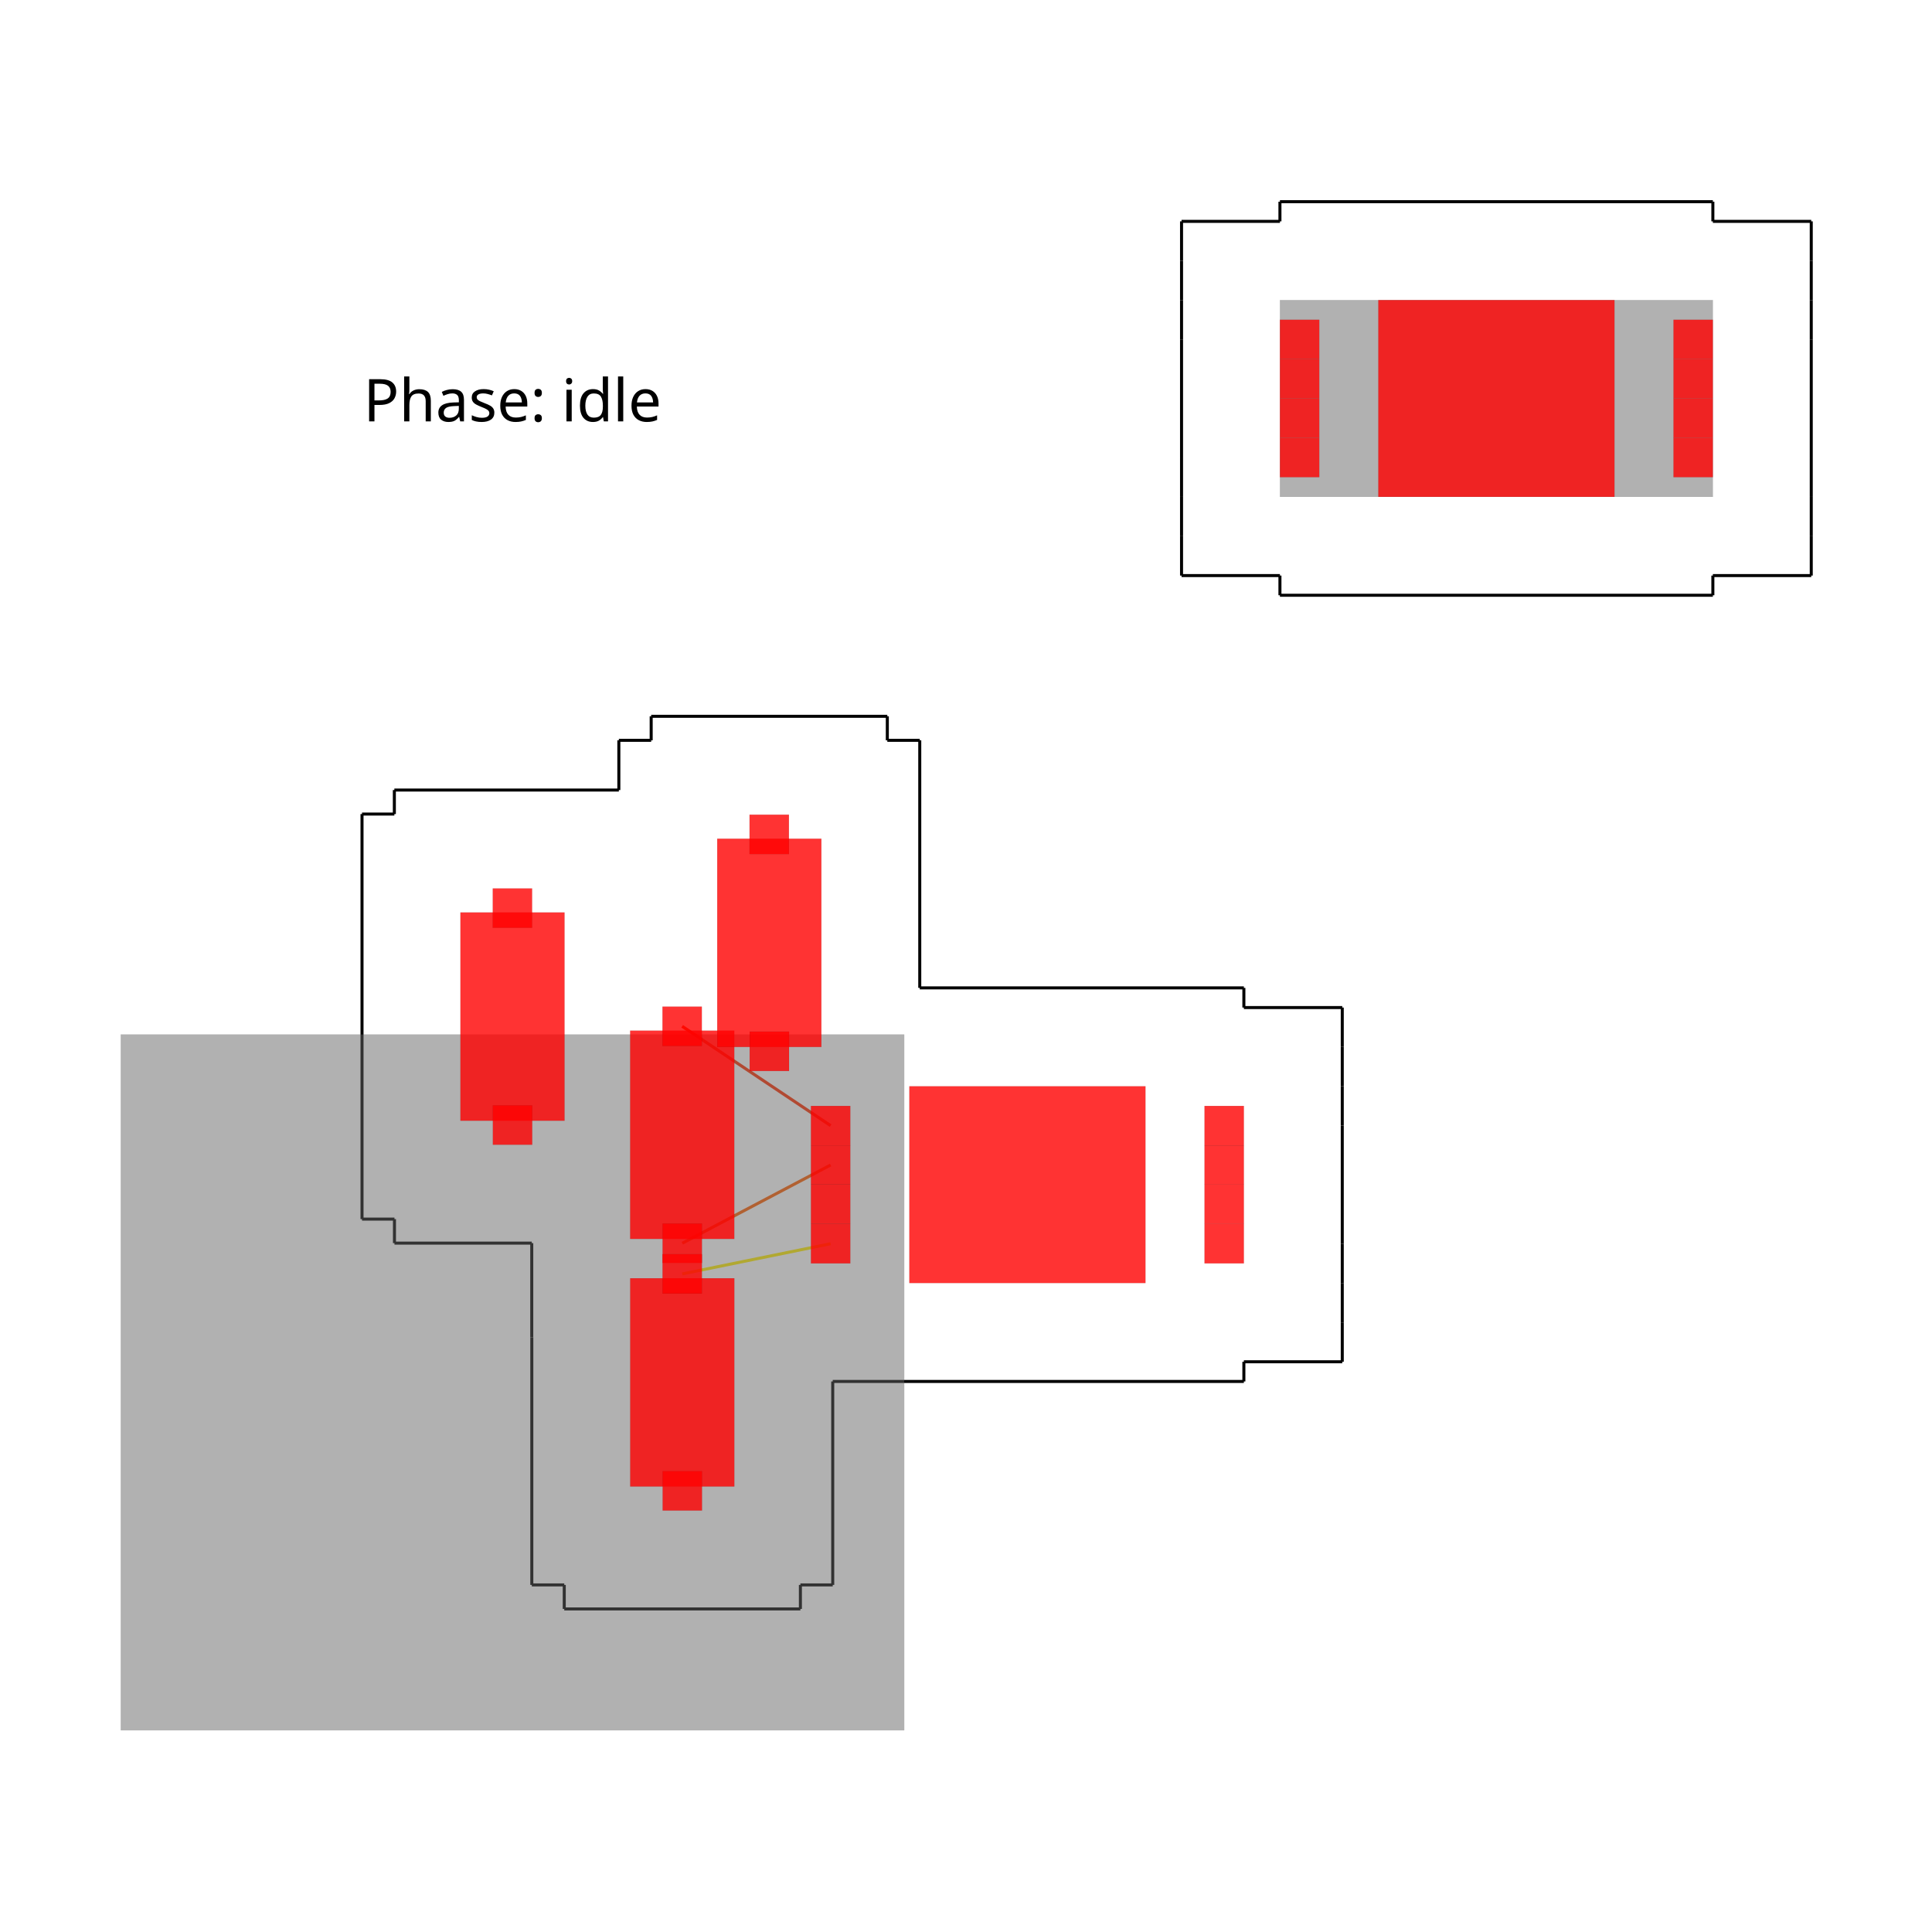
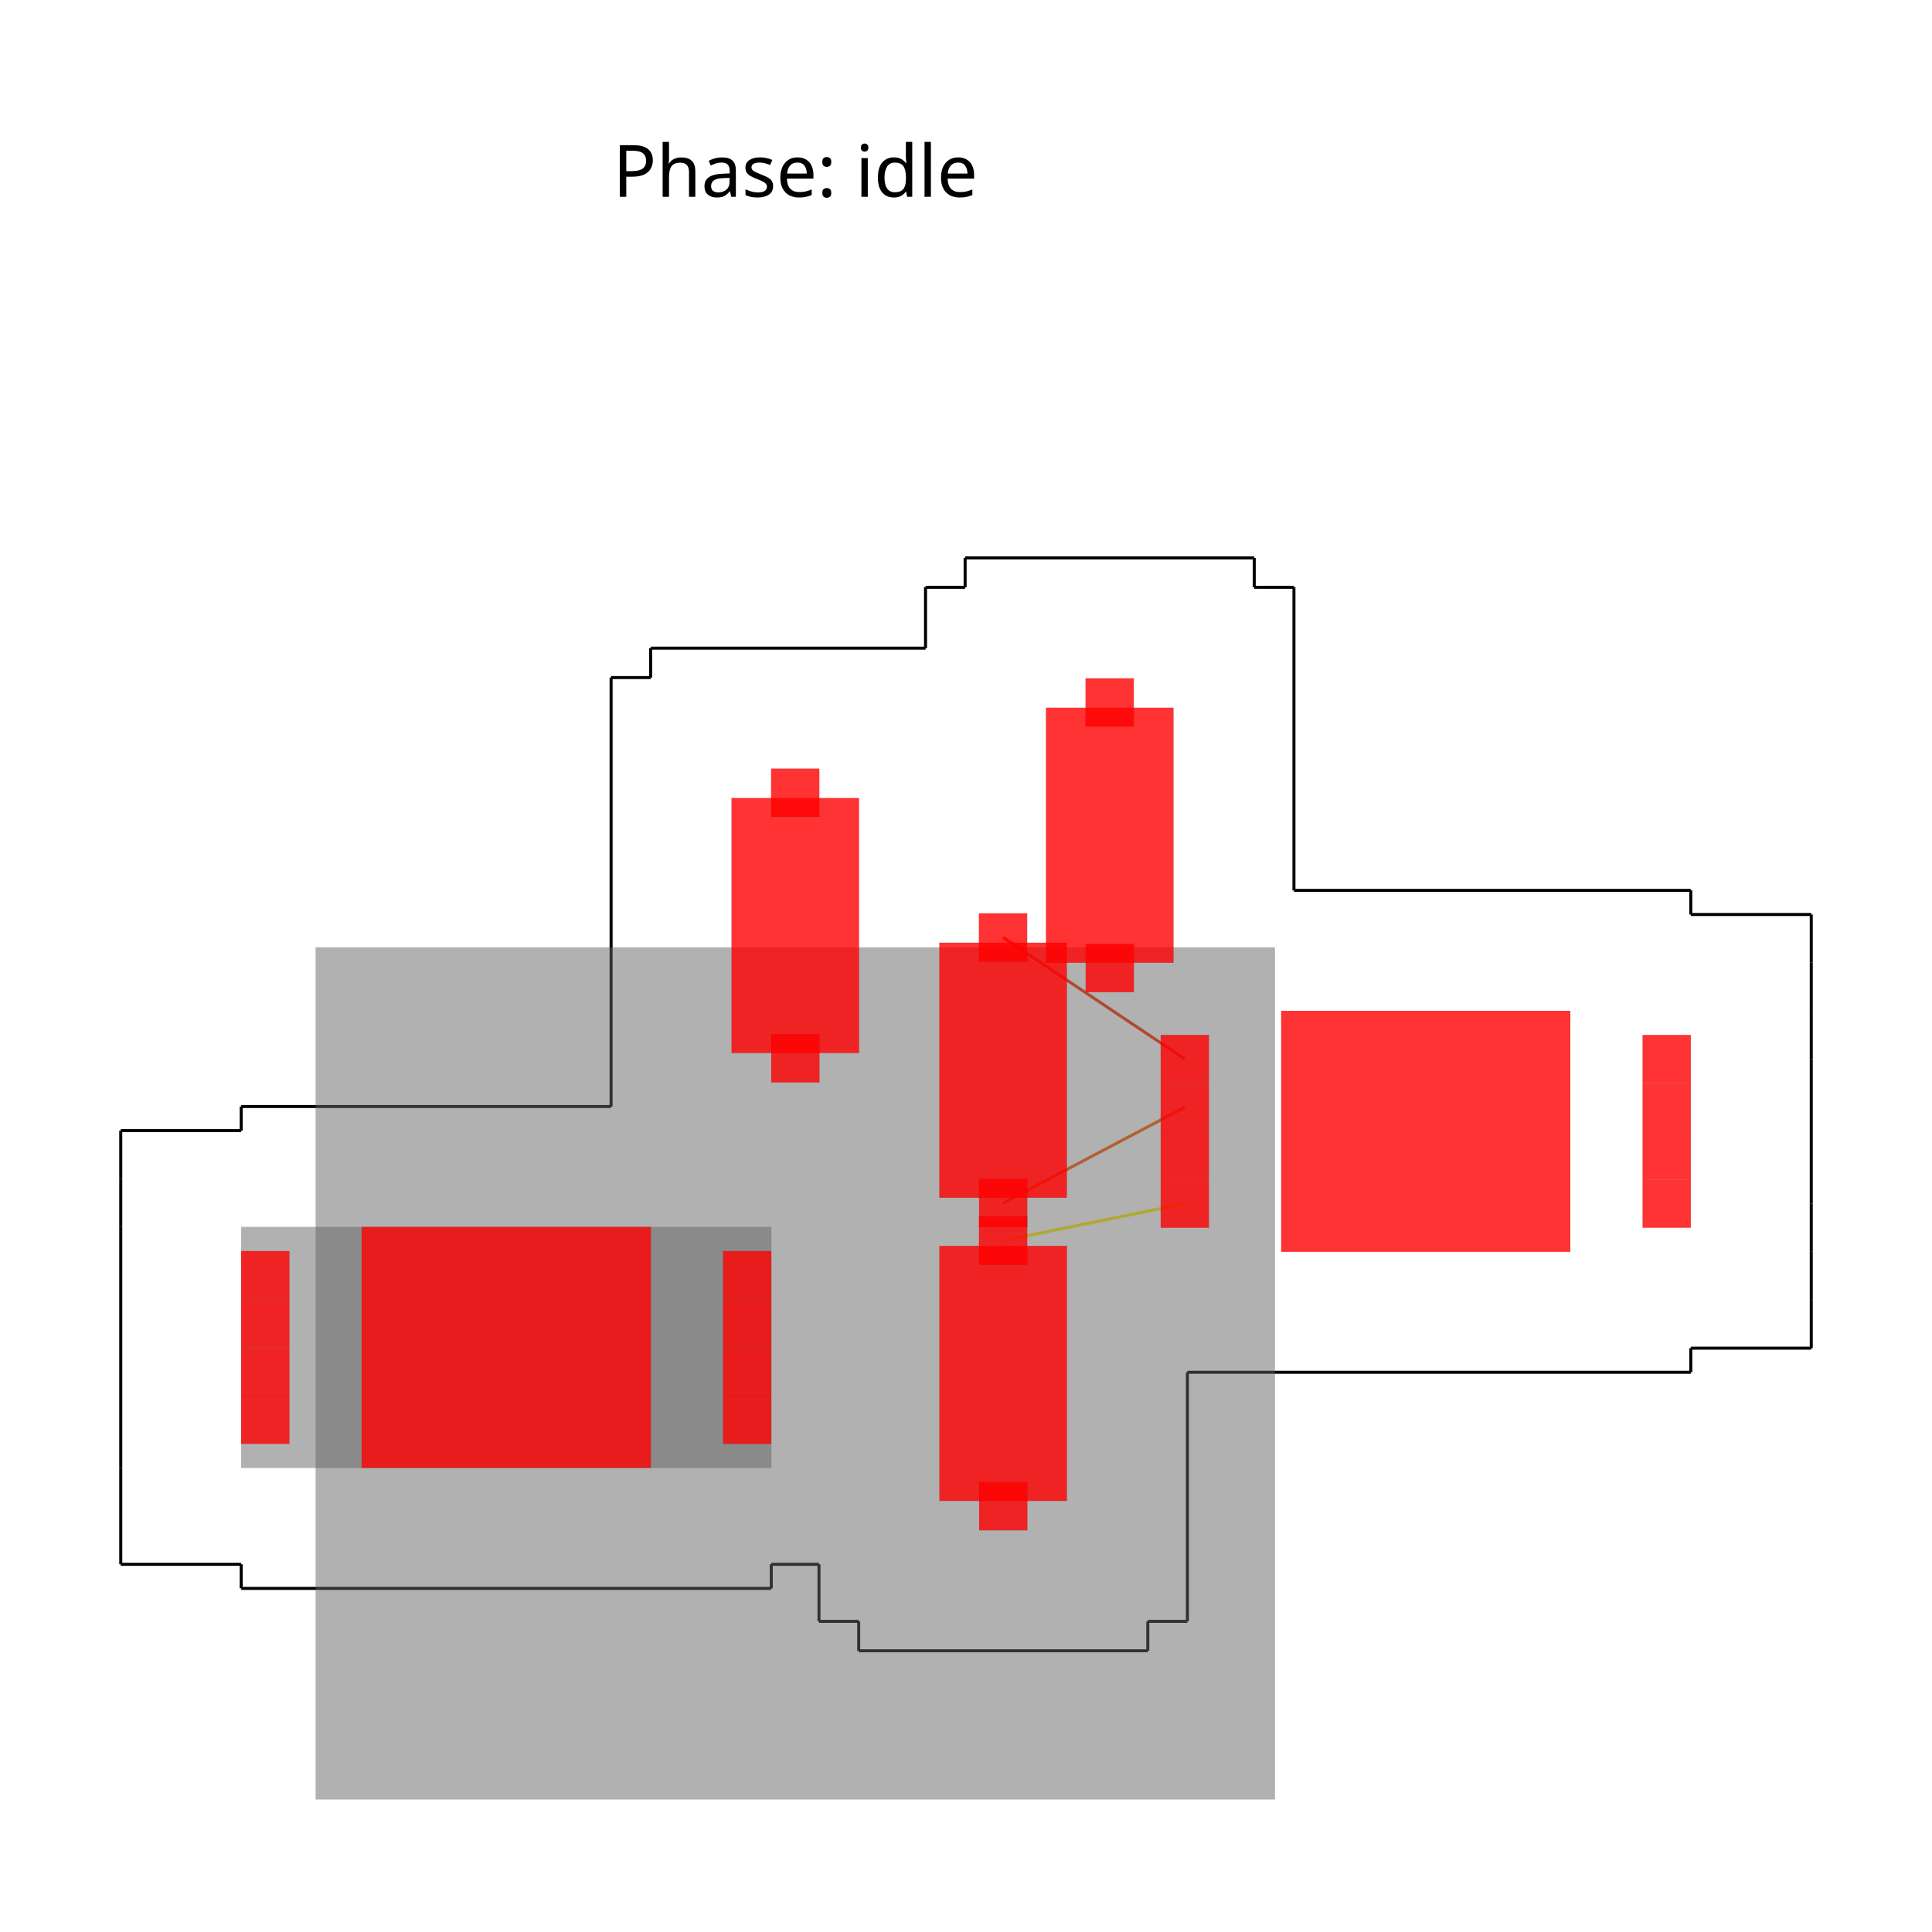
<svg xmlns="http://www.w3.org/2000/svg" width="640" height="640" viewBox="0 0 640 640">
  <rect width="100%" height="100%" fill="white" />
  <g>
-     <polyline data-points="0.8622886449535707,1.8095426000000003 1.6167286449535703,1.304771698352237" data-type="line" data-label="" points="225.975,339.976 275.155,372.88" fill="none" stroke="hsl(11.111, 100%, 50%)" stroke-width="1" />
-   </g>
-   <g>
-     <polyline data-points="0.86283534495357,0.7071239999999999 1.6167286449535703,1.104771698352237" data-type="line" data-label="" points="226.011,411.839 275.155,385.918" fill="none" stroke="hsl(22.222, 100%, 50%)" stroke-width="1" />
-   </g>
-   <g>
-     <polyline data-points="1.6167286449535703,0.704771698352237 0.8625619949535703,0.5512093000000002" data-type="line" data-label="" points="275.155,411.993 225.993,422.003" fill="none" stroke="hsl(55.556, 100%, 50%)" stroke-width="1" />
-   </g>
-   <g>
-     <polyline data-points="0.70482929495357,3.262831708858984 0.5405193449535701,3.262831708858984" data-type="line" data-label="" points="215.711,245.24 205,245.24" fill="none" stroke="black" stroke-width="1" />
-   </g>
-   <g>
-     <polyline data-points="0.5405193449535701,3.262831708858984 0.5405193449535701,3.010147259667456" data-type="line" data-label="" points="205,245.24 205,261.712" fill="none" stroke="black" stroke-width="1" />
-   </g>
-   <g>
-     <polyline data-points="0.5405193449535701,3.010147259667456 -0.6002733499999996,3.010147259667456" data-type="line" data-label="" points="205,261.712 130.635,261.712" fill="none" stroke="black" stroke-width="1" />
-   </g>
-   <g>
-     <polyline data-points="-0.6002733499999996,3.010147259667456 -0.6002733499999996,2.888104609667456" data-type="line" data-label="" points="130.635,261.712 130.635,269.667" fill="none" stroke="black" stroke-width="1" />
-   </g>
-   <g>
-     <polyline data-points="-0.6002733499999996,2.888104609667456 -0.7645833,2.888104609667456" data-type="line" data-label="" points="130.635,269.667 119.924,269.667" fill="none" stroke="black" stroke-width="1" />
-   </g>
-   <g>
-     <polyline data-points="-0.7645833,2.888104609667456 -0.7645833,0.8297713096674557" data-type="line" data-label="" points="119.924,269.667 119.924,403.844" fill="none" stroke="black" stroke-width="1" />
-   </g>
-   <g>
-     <polyline data-points="-0.7645833,0.8297713096674557 -0.5997266499999999,0.8297713096674557" data-type="line" data-label="" points="119.924,403.844 130.671,403.844" fill="none" stroke="black" stroke-width="1" />
-   </g>
-   <g>
-     <polyline data-points="-0.5997266499999999,0.8297713096674557 -0.5997266499999999,0.7077286596674556" data-type="line" data-label="" points="130.671,403.844 130.671,411.8" fill="none" stroke="black" stroke-width="1" />
-   </g>
-   <g>
-     <polyline data-points="-0.5997266499999999,0.7077286596674556 0.09797869495357037,0.7077286596674556" data-type="line" data-label="" points="130.671,411.8 176.152,411.8" fill="none" stroke="black" stroke-width="1" />
-   </g>
-   <g>
-     <polyline data-points="0.09797869495357037,0.7077286596674556 0.09797869495357037,0.22916665000000003" data-type="line" data-label="" points="176.152,411.8 176.152,442.996" fill="none" stroke="black" stroke-width="1" />
-   </g>
-   <g>
-     <polyline data-points="0.09797869495357037,0.22916665000000003 0.0982520449535702,0.22916665000000003" data-type="line" data-label="" points="176.152,442.996 176.17,442.996" fill="none" stroke="black" stroke-width="1" />
-   </g>
-   <g>
-     <polyline data-points="0.0982520449535702,0.22916665000000003 0.0982520449535702,-1.02916665" data-type="line" data-label="" points="176.17,442.996 176.17,525.023" fill="none" stroke="black" stroke-width="1" />
-   </g>
-   <g>
-     <polyline data-points="0.0982520449535702,-1.02916665 0.2631086949535698,-1.02916665" data-type="line" data-label="" points="176.17,525.023 186.916,525.023" fill="none" stroke="black" stroke-width="1" />
-   </g>
-   <g>
-     <polyline data-points="0.2631086949535698,-1.02916665 0.2631086949535698,-1.1512093" data-type="line" data-label="" points="186.916,525.023 186.916,532.979" fill="none" stroke="black" stroke-width="1" />
-   </g>
-   <g>
-     <polyline data-points="0.2631086949535698,-1.1512093 1.4631086949535699,-1.1512093" data-type="line" data-label="" points="186.916,532.979 265.141,532.979" fill="none" stroke="black" stroke-width="1" />
-   </g>
-   <g>
-     <polyline data-points="1.4631086949535699,-1.1512093 1.4631086949535699,-1.02916665" data-type="line" data-label="" points="265.141,532.979 265.141,525.023" fill="none" stroke="black" stroke-width="1" />
-   </g>
-   <g>
-     <polyline data-points="1.4631086949535699,-1.02916665 1.6274186449535701,-1.02916665" data-type="line" data-label="" points="265.141,525.023 275.852,525.023" fill="none" stroke="black" stroke-width="1" />
-   </g>
-   <g>
-     <polyline data-points="1.6274186449535701,-1.02916665 1.6274186449535701,0.004771698352237008" data-type="line" data-label="" points="275.852,525.023 275.852,457.623" fill="none" stroke="black" stroke-width="1" />
-   </g>
-   <g>
-     <polyline data-points="1.6274186449535701,0.004771698352237008 3.7167286449535704,0.004771698352237008" data-type="line" data-label="" points="275.852,457.623 412.048,457.623" fill="none" stroke="black" stroke-width="1" />
-   </g>
-   <g>
-     <polyline data-points="3.7167286449535704,0.004771698352237008 3.7167286449535704,0.10477169835223699" data-type="line" data-label="" points="412.048,457.623 412.048,451.105" fill="none" stroke="black" stroke-width="1" />
-   </g>
-   <g>
-     <polyline data-points="3.7167286449535704,0.10477169835223699 4.21672864495357,0.10477169835223699" data-type="line" data-label="" points="412.048,451.105 444.641,451.105" fill="none" stroke="black" stroke-width="1" />
-   </g>
-   <g>
-     <polyline data-points="4.21672864495357,0.10477169835223699 4.21672864495357,0.30477169835223694" data-type="line" data-label="" points="444.641,451.105 444.641,438.067" fill="none" stroke="black" stroke-width="1" />
-   </g>
-   <g>
-     <polyline data-points="4.21672864495357,0.30477169835223694 4.21672864495357,0.5047716983522369" data-type="line" data-label="" points="444.641,438.067 444.641,425.03" fill="none" stroke="black" stroke-width="1" />
-   </g>
-   <g>
-     <polyline data-points="4.21672864495357,0.5047716983522369 4.21672864495357,0.7047716983522371" data-type="line" data-label="" points="444.641,425.03 444.641,411.993" fill="none" stroke="black" stroke-width="1" />
-   </g>
-   <g>
-     <polyline data-points="4.21672864495357,0.7047716983522371 4.21672864495357,1.304771698352237" data-type="line" data-label="" points="444.641,411.993 444.641,372.88" fill="none" stroke="black" stroke-width="1" />
-   </g>
-   <g>
-     <polyline data-points="4.21672864495357,1.304771698352237 4.21672864495357,1.5047716983522368" data-type="line" data-label="" points="444.641,372.88 444.641,359.843" fill="none" stroke="black" stroke-width="1" />
-   </g>
-   <g>
-     <polyline data-points="4.21672864495357,1.5047716983522368 4.21672864495357,1.704771698352237" data-type="line" data-label="" points="444.641,359.843 444.641,346.805" fill="none" stroke="black" stroke-width="1" />
-   </g>
-   <g>
-     <polyline data-points="4.21672864495357,1.704771698352237 4.21672864495357,1.9047716983522371" data-type="line" data-label="" points="444.641,346.805 444.641,333.768" fill="none" stroke="black" stroke-width="1" />
-   </g>
-   <g>
-     <polyline data-points="4.21672864495357,1.9047716983522371 3.7167286449535704,1.9047716983522371" data-type="line" data-label="" points="444.641,333.768 412.048,333.768" fill="none" stroke="black" stroke-width="1" />
-   </g>
-   <g>
-     <polyline data-points="3.7167286449535704,1.9047716983522371 3.7167286449535704,2.0047716983522372" data-type="line" data-label="" points="412.048,333.768 412.048,327.249" fill="none" stroke="black" stroke-width="1" />
-   </g>
-   <g>
-     <polyline data-points="3.7167286449535704,2.0047716983522372 2.0696859449535703,2.0047716983522372" data-type="line" data-label="" points="412.048,327.249 304.682,327.249" fill="none" stroke="black" stroke-width="1" />
-   </g>
-   <g>
-     <polyline data-points="2.0696859449535703,2.0047716983522372 2.0696859449535703,3.262831708858984" data-type="line" data-label="" points="304.682,327.249 304.682,245.24" fill="none" stroke="black" stroke-width="1" />
-   </g>
-   <g>
-     <polyline data-points="2.0696859449535703,3.262831708858984 1.90482929495357,3.262831708858984" data-type="line" data-label="" points="304.682,245.24 293.935,245.24" fill="none" stroke="black" stroke-width="1" />
-   </g>
-   <g>
-     <polyline data-points="1.90482929495357,3.262831708858984 1.90482929495357,3.3848743588589847" data-type="line" data-label="" points="293.935,245.24 293.935,237.284" fill="none" stroke="black" stroke-width="1" />
-   </g>
-   <g>
-     <polyline data-points="1.90482929495357,3.3848743588589847 0.70482929495357,3.3848743588589847" data-type="line" data-label="" points="293.935,237.284 215.711,237.284" fill="none" stroke="black" stroke-width="1" />
-   </g>
-   <g>
-     <polyline data-points="0.70482929495357,3.3848743588589847 0.70482929495357,3.262831708858984" data-type="line" data-label="" points="215.711,237.284 215.711,245.24" fill="none" stroke="black" stroke-width="1" />
-   </g>
-   <g>
-     <polyline data-points="6.6,4.7 6.6,5.3" data-type="line" data-label="" points="600,151.555 600,112.443" fill="none" stroke="black" stroke-width="1" />
-   </g>
-   <g>
-     <polyline data-points="6.6,5.3 6.6,5.5" data-type="line" data-label="" points="600,112.443 600,99.405" fill="none" stroke="black" stroke-width="1" />
-   </g>
-   <g>
-     <polyline data-points="6.6,5.5 6.6,5.7" data-type="line" data-label="" points="600,99.405 600,86.368" fill="none" stroke="black" stroke-width="1" />
-   </g>
-   <g>
-     <polyline data-points="6.6,5.7 6.6,5.9" data-type="line" data-label="" points="600,86.368 600,73.331" fill="none" stroke="black" stroke-width="1" />
-   </g>
-   <g>
-     <polyline data-points="6.6,5.9 6.1,5.9" data-type="line" data-label="" points="600,73.331 567.406,73.331" fill="none" stroke="black" stroke-width="1" />
-   </g>
-   <g>
-     <polyline data-points="6.1,5.9 6.1,6" data-type="line" data-label="" points="567.406,73.331 567.406,66.812" fill="none" stroke="black" stroke-width="1" />
-   </g>
-   <g>
-     <polyline data-points="6.1,6 3.9,6" data-type="line" data-label="" points="567.406,66.812 423.995,66.812" fill="none" stroke="black" stroke-width="1" />
-   </g>
-   <g>
-     <polyline data-points="3.9,6 3.9,5.9" data-type="line" data-label="" points="423.995,66.812 423.995,73.331" fill="none" stroke="black" stroke-width="1" />
-   </g>
-   <g>
-     <polyline data-points="3.9,5.9 3.4,5.9" data-type="line" data-label="" points="423.995,73.331 391.401,73.331" fill="none" stroke="black" stroke-width="1" />
-   </g>
-   <g>
-     <polyline data-points="3.4,5.9 3.4,5.7" data-type="line" data-label="" points="391.401,73.331 391.401,86.368" fill="none" stroke="black" stroke-width="1" />
-   </g>
-   <g>
-     <polyline data-points="3.4,5.7 3.4,5.5" data-type="line" data-label="" points="391.401,86.368 391.401,99.405" fill="none" stroke="black" stroke-width="1" />
-   </g>
-   <g>
-     <polyline data-points="3.4,5.5 3.4,5.3" data-type="line" data-label="" points="391.401,99.405 391.401,112.443" fill="none" stroke="black" stroke-width="1" />
-   </g>
-   <g>
-     <polyline data-points="3.4,5.3 3.4,4.7" data-type="line" data-label="" points="391.401,112.443 391.401,151.555" fill="none" stroke="black" stroke-width="1" />
-   </g>
-   <g>
-     <polyline data-points="3.4,4.7 3.4,4.5" data-type="line" data-label="" points="391.401,151.555 391.401,164.593" fill="none" stroke="black" stroke-width="1" />
-   </g>
-   <g>
-     <polyline data-points="3.4,4.5 3.4,4.3" data-type="line" data-label="" points="391.401,164.593 391.401,177.63" fill="none" stroke="black" stroke-width="1" />
-   </g>
-   <g>
-     <polyline data-points="3.4,4.3 3.4,4.1" data-type="line" data-label="" points="391.401,177.63 391.401,190.667" fill="none" stroke="black" stroke-width="1" />
-   </g>
-   <g>
-     <polyline data-points="3.4,4.1 3.9,4.1" data-type="line" data-label="" points="391.401,190.667 423.995,190.667" fill="none" stroke="black" stroke-width="1" />
-   </g>
-   <g>
-     <polyline data-points="3.9,4.1 3.9,4" data-type="line" data-label="" points="423.995,190.667 423.995,197.186" fill="none" stroke="black" stroke-width="1" />
-   </g>
-   <g>
-     <polyline data-points="3.9,4 6.1,4" data-type="line" data-label="" points="423.995,197.186 567.406,197.186" fill="none" stroke="black" stroke-width="1" />
-   </g>
-   <g>
-     <polyline data-points="6.1,4 6.1,4.1" data-type="line" data-label="" points="567.406,197.186 567.406,190.667" fill="none" stroke="black" stroke-width="1" />
-   </g>
-   <g>
-     <polyline data-points="6.1,4.1 6.6,4.1" data-type="line" data-label="" points="567.406,190.667 600,190.667" fill="none" stroke="black" stroke-width="1" />
-   </g>
-   <g>
-     <polyline data-points="6.6,4.1 6.6,4.3" data-type="line" data-label="" points="600,190.667 600,177.63" fill="none" stroke="black" stroke-width="1" />
-   </g>
-   <g>
-     <polyline data-points="6.6,4.3 6.6,4.5" data-type="line" data-label="" points="600,177.63 600,164.593" fill="none" stroke="black" stroke-width="1" />
-   </g>
-   <g>
-     <polyline data-points="6.6,4.5 6.6,4.7" data-type="line" data-label="" points="600,164.593 600,151.555" fill="none" stroke="black" stroke-width="1" />
-   </g>
-   <g>
-     <rect data-type="rect" data-label="partition_0 ccwRotationOffset: 0.0°" data-x="0" data-y="0" x="40" y="342.681" width="259.53" height="230.507" fill="rgba(100,100,100,0.5)" stroke="#333333" stroke-width="0.015" />
-   </g>
-   <g>
-     <rect data-type="rect" data-label="C6_body C6_body_disconnected" data-x="0.8625619949535703" data-y="1.2583333" x="208.746" y="341.413" width="34.495" height="68.99" fill="rgba(255,0,0,0.8)" stroke="black" stroke-width="0.015" />
-   </g>
-   <g>
-     <rect data-type="rect" data-label="C6.1 U1.1-C6.1" data-x="0.8622886449535707" data-y="1.8095426000000003" x="219.456" y="333.457" width="13.037" height="13.037" fill="rgba(255,0,0,0.8)" stroke="black" stroke-width="0.015" />
-   </g>
-   <g>
-     <rect data-type="rect" data-label="C6.2 U1.2-C6.2" data-x="0.86283534495357" data-y="0.7071239999999999" x="219.492" y="405.32" width="13.037" height="13.037" fill="rgba(255,0,0,0.8)" stroke="black" stroke-width="0.015" />
-   </g>
-   <g>
-     <rect data-type="rect" data-label="U1_body U1_body_disconnected" data-x="2.6167286449535703" data-y="1.004771698352237" x="301.23" y="359.843" width="78.225" height="65.187" fill="rgba(255,0,0,0.8)" stroke="black" stroke-width="0.015" />
-   </g>
-   <g>
-     <rect data-type="rect" data-label="U1.1 U1.1-C6.1" data-x="1.6167286449535703" data-y="1.304771698352237" x="268.636" y="366.362" width="13.037" height="13.037" fill="rgba(255,0,0,0.8)" stroke="black" stroke-width="0.015" />
-   </g>
-   <g>
-     <rect data-type="rect" data-label="U1.2 U1.2-C6.2" data-x="1.6167286449535703" data-y="1.104771698352237" x="268.636" y="379.399" width="13.037" height="13.037" fill="rgba(255,0,0,0.8)" stroke="black" stroke-width="0.015" />
-   </g>
-   <g>
-     <rect data-type="rect" data-label="U1.3 U1.3-U1.1" data-x="1.6167286449535703" data-y="0.904771698352237" x="268.636" y="392.436" width="13.037" height="13.037" fill="rgba(255,0,0,0.8)" stroke="black" stroke-width="0.015" />
-   </g>
-   <g>
-     <rect data-type="rect" data-label="U1.4 U1.4-C5.1" data-x="1.6167286449535703" data-y="0.704771698352237" x="268.636" y="405.474" width="13.037" height="13.037" fill="rgba(255,0,0,0.8)" stroke="black" stroke-width="0.015" />
-   </g>
-   <g>
-     <rect data-type="rect" data-label="U1.5 U1.5" data-x="3.6167286449535703" data-y="0.704771698352237" x="399.01" y="405.474" width="13.037" height="13.037" fill="rgba(255,0,0,0.8)" stroke="black" stroke-width="0.015" />
-   </g>
-   <g>
-     <rect data-type="rect" data-label="U1.6 U1.6" data-x="3.6167286449535703" data-y="0.9047716983522369" x="399.01" y="392.436" width="13.037" height="13.037" fill="rgba(255,0,0,0.8)" stroke="black" stroke-width="0.015" />
-   </g>
-   <g>
-     <rect data-type="rect" data-label="U1.7 U1.7" data-x="3.6167286449535703" data-y="1.1047716983522369" x="399.01" y="379.399" width="13.037" height="13.037" fill="rgba(255,0,0,0.8)" stroke="black" stroke-width="0.015" />
-   </g>
-   <g>
-     <rect data-type="rect" data-label="U1.8 U1.8" data-x="3.6167286449535703" data-y="1.304771698352237" x="399.01" y="366.362" width="13.037" height="13.037" fill="rgba(255,0,0,0.8)" stroke="black" stroke-width="0.015" />
-   </g>
-   <g>
-     <rect data-type="rect" data-label="C5_body C5_body_disconnected" data-x="0.8628353449535702" data-y="0" x="208.763" y="423.44" width="34.495" height="68.99" fill="rgba(255,0,0,0.8)" stroke="black" stroke-width="0.015" />
-   </g>
-   <g>
-     <rect data-type="rect" data-label="C5.1 U1.4-C5.1" data-x="0.8625619949535703" data-y="0.5512093000000002" x="219.474" y="415.484" width="13.037" height="13.037" fill="rgba(255,0,0,0.8)" stroke="black" stroke-width="0.015" />
-   </g>
-   <g>
-     <rect data-type="rect" data-label="C5.2 C5.2" data-x="0.8631086949535698" data-y="-0.5512093000000002" x="219.51" y="487.348" width="13.037" height="13.037" fill="rgba(255,0,0,0.8)" stroke="black" stroke-width="0.015" />
-   </g>
-   <g>
-     <rect data-type="rect" data-label="C2_body C2_body_disconnected" data-x="0" data-y="1.8589379596674558" x="152.518" y="302.261" width="34.495" height="68.99" fill="rgba(255,0,0,0.8)" stroke="black" stroke-width="0.015" />
-   </g>
-   <g>
-     <rect data-type="rect" data-label="C2.1 U1.1-C2.1" data-x="-0.00027334999999961695" data-y="2.410147259667456" x="163.229" y="294.305" width="13.037" height="13.037" fill="rgba(255,0,0,0.8)" stroke="black" stroke-width="0.015" />
-   </g>
-   <g>
-     <rect data-type="rect" data-label="C2.2 U1.2-C2.2" data-x="0.00027335000000006104" data-y="1.3077286596674556" x="163.264" y="366.169" width="13.037" height="13.037" fill="rgba(255,0,0,0.8)" stroke="black" stroke-width="0.015" />
-   </g>
-   <g>
-     <rect data-type="rect" data-label="C1_body C1_body_disconnected" data-x="1.30510264495357" data-y="2.233665058858984" x="237.594" y="277.834" width="34.495" height="68.99" fill="rgba(255,0,0,0.8)" stroke="black" stroke-width="0.015" />
-   </g>
-   <g>
-     <rect data-type="rect" data-label="C1.1 U1.1-C1.1" data-x="1.30482929495357" data-y="2.7848743588589846" x="248.304" y="269.878" width="13.037" height="13.037" fill="rgba(255,0,0,0.8)" stroke="black" stroke-width="0.015" />
-   </g>
-   <g>
-     <rect data-type="rect" data-label="C1.2 U1.2-C1.2" data-x="1.3053759949535697" data-y="1.682455758858984" x="248.34" y="341.741" width="13.037" height="13.037" fill="rgba(255,0,0,0.8)" stroke="black" stroke-width="0.015" />
-   </g>
-   <g>
-     <rect data-type="rect" data-label="partition_1 ccwRotationOffset: 0.0°" data-x="5" data-y="5" x="423.995" y="99.405" width="143.412" height="65.187" fill="rgba(100,100,100,0.5)" stroke="#333333" stroke-width="0.015" />
-   </g>
-   <g>
-     <rect data-type="rect" data-label="U2_body U2_body_disconnected" data-x="5" data-y="5" x="456.588" y="99.405" width="78.225" height="65.187" fill="rgba(255,0,0,0.8)" stroke="black" stroke-width="0.015" />
-   </g>
-   <g>
-     <rect data-type="rect" data-label="U2.1 U2.1" data-x="4" data-y="5.3" x="423.995" y="105.924" width="13.037" height="13.037" fill="rgba(255,0,0,0.8)" stroke="black" stroke-width="0.015" />
-   </g>
-   <g>
-     <rect data-type="rect" data-label="U2.2 U2.2" data-x="4" data-y="5.1" x="423.995" y="118.962" width="13.037" height="13.037" fill="rgba(255,0,0,0.8)" stroke="black" stroke-width="0.015" />
-   </g>
-   <g>
-     <rect data-type="rect" data-label="U2.3 U2.3" data-x="4" data-y="4.9" x="423.995" y="131.999" width="13.037" height="13.037" fill="rgba(255,0,0,0.8)" stroke="black" stroke-width="0.015" />
-   </g>
-   <g>
-     <rect data-type="rect" data-label="U2.4 U2.4" data-x="4" data-y="4.7" x="423.995" y="145.036" width="13.037" height="13.037" fill="rgba(255,0,0,0.8)" stroke="black" stroke-width="0.015" />
-   </g>
-   <g>
-     <rect data-type="rect" data-label="U2.5 U2.5" data-x="6" data-y="4.7" x="554.369" y="145.036" width="13.037" height="13.037" fill="rgba(255,0,0,0.8)" stroke="black" stroke-width="0.015" />
-   </g>
-   <g>
-     <rect data-type="rect" data-label="U2.6 U2.6" data-x="6" data-y="4.9" x="554.369" y="131.999" width="13.037" height="13.037" fill="rgba(255,0,0,0.8)" stroke="black" stroke-width="0.015" />
-   </g>
-   <g>
-     <rect data-type="rect" data-label="U2.7 U2.7" data-x="6" data-y="5.1" x="554.369" y="118.962" width="13.037" height="13.037" fill="rgba(255,0,0,0.8)" stroke="black" stroke-width="0.015" />
-   </g>
-   <g>
-     <rect data-type="rect" data-label="U2.8 U2.8" data-x="6" data-y="5.3" x="554.369" y="105.924" width="13.037" height="13.037" fill="rgba(255,0,0,0.8)" stroke="black" stroke-width="0.015" />
-   </g>
-   <text data-type="text" data-label="Phase: idle" data-x="0" data-y="5" x="169.765" y="131.999" fill="black" font-size="19.556" font-family="sans-serif" text-anchor="middle" dominant-baseline="central">Phase: idle</text>
+     <polyline data-points="0.8622886449535707,1.8095426000000003 1.6167286449535703,1.304771698352237" data-type="line" data-label="" points="332.274,310.537 392.488,350.824" fill="none" stroke="hsl(11.111, 100%, 50%)" stroke-width="1" />
+   </g>
+   <g>
+     <polyline data-points="0.86283534495357,0.7071239999999999 1.6167286449535703,1.104771698352237" data-type="line" data-label="" points="332.318,398.524 392.488,366.787" fill="none" stroke="hsl(22.222, 100%, 50%)" stroke-width="1" />
+   </g>
+   <g>
+     <polyline data-points="1.6167286449535703,0.704771698352237 0.8625619949535703,0.5512093000000002" data-type="line" data-label="" points="392.488,398.712 332.296,410.968" fill="none" stroke="hsl(55.556, 100%, 50%)" stroke-width="1" />
+   </g>
+   <g>
+     <polyline data-points="-0.09972665000000003,-0.7922713403325446 0.0982520449535702,-0.7922713403325446" data-type="line" data-label="" points="255.493,518.194 271.295,518.194" fill="none" stroke="black" stroke-width="1" />
+   </g>
+   <g>
+     <polyline data-points="0.0982520449535702,-0.7922713403325446 0.0982520449535702,-1.02916665" data-type="line" data-label="" points="271.295,518.194 271.295,537.101" fill="none" stroke="black" stroke-width="1" />
+   </g>
+   <g>
+     <polyline data-points="0.0982520449535702,-1.02916665 0.2631086949535698,-1.02916665" data-type="line" data-label="" points="271.295,537.101 284.452,537.101" fill="none" stroke="black" stroke-width="1" />
+   </g>
+   <g>
+     <polyline data-points="0.2631086949535698,-1.02916665 0.2631086949535698,-1.1512093" data-type="line" data-label="" points="284.452,537.101 284.452,546.842" fill="none" stroke="black" stroke-width="1" />
+   </g>
+   <g>
+     <polyline data-points="0.2631086949535698,-1.1512093 1.4631086949535699,-1.1512093" data-type="line" data-label="" points="284.452,546.842 380.227,546.842" fill="none" stroke="black" stroke-width="1" />
+   </g>
+   <g>
+     <polyline data-points="1.4631086949535699,-1.1512093 1.4631086949535699,-1.02916665" data-type="line" data-label="" points="380.227,546.842 380.227,537.101" fill="none" stroke="black" stroke-width="1" />
+   </g>
+   <g>
+     <polyline data-points="1.4631086949535699,-1.02916665 1.6274186449535701,-1.02916665" data-type="line" data-label="" points="380.227,537.101 393.341,537.101" fill="none" stroke="black" stroke-width="1" />
+   </g>
+   <g>
+     <polyline data-points="1.6274186449535701,-1.02916665 1.6274186449535701,0.004771698352237008" data-type="line" data-label="" points="393.341,537.101 393.341,454.58" fill="none" stroke="black" stroke-width="1" />
+   </g>
+   <g>
+     <polyline data-points="1.6274186449535701,0.004771698352237008 3.7167286449535704,0.004771698352237008" data-type="line" data-label="" points="393.341,454.58 560.094,454.58" fill="none" stroke="black" stroke-width="1" />
+   </g>
+   <g>
+     <polyline data-points="3.7167286449535704,0.004771698352237008 3.7167286449535704,0.10477169835223699" data-type="line" data-label="" points="560.094,454.58 560.094,446.599" fill="none" stroke="black" stroke-width="1" />
+   </g>
+   <g>
+     <polyline data-points="3.7167286449535704,0.10477169835223699 4.21672864495357,0.10477169835223699" data-type="line" data-label="" points="560.094,446.599 600,446.599" fill="none" stroke="black" stroke-width="1" />
+   </g>
+   <g>
+     <polyline data-points="4.21672864495357,0.10477169835223699 4.21672864495357,0.30477169835223694" data-type="line" data-label="" points="600,446.599 600,430.637" fill="none" stroke="black" stroke-width="1" />
+   </g>
+   <g>
+     <polyline data-points="4.21672864495357,0.30477169835223694 4.21672864495357,0.5047716983522369" data-type="line" data-label="" points="600,430.637 600,414.674" fill="none" stroke="black" stroke-width="1" />
+   </g>
+   <g>
+     <polyline data-points="4.21672864495357,0.5047716983522369 4.21672864495357,0.7047716983522371" data-type="line" data-label="" points="600,414.674 600,398.712" fill="none" stroke="black" stroke-width="1" />
+   </g>
+   <g>
+     <polyline data-points="4.21672864495357,0.7047716983522371 4.21672864495357,1.304771698352237" data-type="line" data-label="" points="600,398.712 600,350.824" fill="none" stroke="black" stroke-width="1" />
+   </g>
+   <g>
+     <polyline data-points="4.21672864495357,1.304771698352237 4.21672864495357,1.5047716983522368" data-type="line" data-label="" points="600,350.824 600,334.862" fill="none" stroke="black" stroke-width="1" />
+   </g>
+   <g>
+     <polyline data-points="4.21672864495357,1.5047716983522368 4.21672864495357,1.704771698352237" data-type="line" data-label="" points="600,334.862 600,318.899" fill="none" stroke="black" stroke-width="1" />
+   </g>
+   <g>
+     <polyline data-points="4.21672864495357,1.704771698352237 4.21672864495357,1.9047716983522371" data-type="line" data-label="" points="600,318.899 600,302.937" fill="none" stroke="black" stroke-width="1" />
+   </g>
+   <g>
+     <polyline data-points="4.21672864495357,1.9047716983522371 3.7167286449535704,1.9047716983522371" data-type="line" data-label="" points="600,302.937 560.094,302.937" fill="none" stroke="black" stroke-width="1" />
+   </g>
+   <g>
+     <polyline data-points="3.7167286449535704,1.9047716983522371 3.7167286449535704,2.0047716983522372" data-type="line" data-label="" points="560.094,302.937 560.094,294.955" fill="none" stroke="black" stroke-width="1" />
+   </g>
+   <g>
+     <polyline data-points="3.7167286449535704,2.0047716983522372 2.0696859449535703,2.0047716983522372" data-type="line" data-label="" points="560.094,294.955 428.639,294.955" fill="none" stroke="black" stroke-width="1" />
+   </g>
+   <g>
+     <polyline data-points="2.0696859449535703,2.0047716983522372 2.0696859449535703,3.262831708858984" data-type="line" data-label="" points="428.639,294.955 428.639,194.547" fill="none" stroke="black" stroke-width="1" />
+   </g>
+   <g>
+     <polyline data-points="2.0696859449535703,3.262831708858984 1.90482929495357,3.262831708858984" data-type="line" data-label="" points="428.639,194.547 415.482,194.547" fill="none" stroke="black" stroke-width="1" />
+   </g>
+   <g>
+     <polyline data-points="1.90482929495357,3.262831708858984 1.90482929495357,3.3848743588589847" data-type="line" data-label="" points="415.482,194.547 415.482,184.806" fill="none" stroke="black" stroke-width="1" />
+   </g>
+   <g>
+     <polyline data-points="1.90482929495357,3.3848743588589847 0.70482929495357,3.3848743588589847" data-type="line" data-label="" points="415.482,184.806 319.707,184.806" fill="none" stroke="black" stroke-width="1" />
+   </g>
+   <g>
+     <polyline data-points="0.70482929495357,3.3848743588589847 0.70482929495357,3.262831708858984" data-type="line" data-label="" points="319.707,184.806 319.707,194.547" fill="none" stroke="black" stroke-width="1" />
+   </g>
+   <g>
+     <polyline data-points="0.70482929495357,3.262831708858984 0.5405193449535701,3.262831708858984" data-type="line" data-label="" points="319.707,194.547 306.593,194.547" fill="none" stroke="black" stroke-width="1" />
+   </g>
+   <g>
+     <polyline data-points="0.5405193449535701,3.262831708858984 0.5405193449535701,3.010147259667456" data-type="line" data-label="" points="306.593,194.547 306.593,214.714" fill="none" stroke="black" stroke-width="1" />
+   </g>
+   <g>
+     <polyline data-points="0.5405193449535701,3.010147259667456 -0.6002733499999996,3.010147259667456" data-type="line" data-label="" points="306.593,214.714 215.544,214.714" fill="none" stroke="black" stroke-width="1" />
+   </g>
+   <g>
+     <polyline data-points="-0.6002733499999996,3.010147259667456 -0.6002733499999996,2.888104609667456" data-type="line" data-label="" points="215.544,214.714 215.544,224.455" fill="none" stroke="black" stroke-width="1" />
+   </g>
+   <g>
+     <polyline data-points="-0.6002733499999996,2.888104609667456 -0.7645833,2.888104609667456" data-type="line" data-label="" points="215.544,224.455 202.43,224.455" fill="none" stroke="black" stroke-width="1" />
+   </g>
+   <g>
+     <polyline data-points="-0.7645833,2.888104609667456 -0.7645833,1.1077286596674554" data-type="line" data-label="" points="202.43,224.455 202.43,366.551" fill="none" stroke="black" stroke-width="1" />
+   </g>
+   <g>
+     <polyline data-points="-0.7645833,1.1077286596674554 -2.29972665,1.1077286596674554" data-type="line" data-label="" points="202.43,366.551 79.906,366.551" fill="none" stroke="black" stroke-width="1" />
+   </g>
+   <g>
+     <polyline data-points="-2.29972665,1.1077286596674554 -2.29972665,1.0077286596674555" data-type="line" data-label="" points="79.906,366.551 79.906,374.532" fill="none" stroke="black" stroke-width="1" />
+   </g>
+   <g>
+     <polyline data-points="-2.29972665,1.0077286596674555 -2.79972665,1.0077286596674555" data-type="line" data-label="" points="79.906,374.532 40,374.532" fill="none" stroke="black" stroke-width="1" />
+   </g>
+   <g>
+     <polyline data-points="-2.79972665,1.0077286596674555 -2.79972665,0.8077286596674553" data-type="line" data-label="" points="40,374.532 40,390.494" fill="none" stroke="black" stroke-width="1" />
+   </g>
+   <g>
+     <polyline data-points="-2.79972665,0.8077286596674553 -2.79972665,0.6077286596674554" data-type="line" data-label="" points="40,390.494 40,406.457" fill="none" stroke="black" stroke-width="1" />
+   </g>
+   <g>
+     <polyline data-points="-2.79972665,0.6077286596674554 -2.79972665,0.4077286596674553" data-type="line" data-label="" points="40,406.457 40,422.419" fill="none" stroke="black" stroke-width="1" />
+   </g>
+   <g>
+     <polyline data-points="-2.79972665,0.4077286596674553 -2.79972665,-0.19227134033254456" data-type="line" data-label="" points="40,422.419 40,470.307" fill="none" stroke="black" stroke-width="1" />
+   </g>
+   <g>
+     <polyline data-points="-2.79972665,-0.19227134033254456 -2.79972665,-0.39227134033254457" data-type="line" data-label="" points="40,470.307 40,486.269" fill="none" stroke="black" stroke-width="1" />
+   </g>
+   <g>
+     <polyline data-points="-2.79972665,-0.39227134033254457 -2.79972665,-0.5922713403325446" data-type="line" data-label="" points="40,486.269 40,502.232" fill="none" stroke="black" stroke-width="1" />
+   </g>
+   <g>
+     <polyline data-points="-2.79972665,-0.5922713403325446 -2.79972665,-0.7922713403325446" data-type="line" data-label="" points="40,502.232 40,518.194" fill="none" stroke="black" stroke-width="1" />
+   </g>
+   <g>
+     <polyline data-points="-2.79972665,-0.7922713403325446 -2.29972665,-0.7922713403325446" data-type="line" data-label="" points="40,518.194 79.906,518.194" fill="none" stroke="black" stroke-width="1" />
+   </g>
+   <g>
+     <polyline data-points="-2.29972665,-0.7922713403325446 -2.29972665,-0.8922713403325446" data-type="line" data-label="" points="79.906,518.194 79.906,526.175" fill="none" stroke="black" stroke-width="1" />
+   </g>
+   <g>
+     <polyline data-points="-2.29972665,-0.8922713403325446 -0.09972665000000003,-0.8922713403325446" data-type="line" data-label="" points="79.906,526.175 255.493,526.175" fill="none" stroke="black" stroke-width="1" />
+   </g>
+   <g>
+     <polyline data-points="-0.09972665000000003,-0.8922713403325446 -0.09972665000000003,-0.7922713403325446" data-type="line" data-label="" points="255.493,526.175 255.493,518.194" fill="none" stroke="black" stroke-width="1" />
+   </g>
+   <g>
+     <rect data-type="rect" data-label="partition_0 ccwRotationOffset: 0.0°" data-x="0" data-y="0" x="104.574" y="313.849" width="317.758" height="282.223" fill="rgba(100,100,100,0.5)" stroke="#333333" stroke-width="0.013" />
+   </g>
+   <g>
+     <rect data-type="rect" data-label="C6_body C6_body_disconnected" data-x="0.8625619949535703" data-y="1.2583333" x="311.179" y="312.296" width="42.234" height="84.468" fill="rgba(255,0,0,0.8)" stroke="black" stroke-width="0.013" />
+   </g>
+   <g>
+     <rect data-type="rect" data-label="C6.1 U1.1-C6.1" data-x="0.8622886449535707" data-y="1.8095426000000003" x="324.293" y="302.556" width="15.962" height="15.962" fill="rgba(255,0,0,0.8)" stroke="black" stroke-width="0.013" />
+   </g>
+   <g>
+     <rect data-type="rect" data-label="C6.2 U1.2-C6.2" data-x="0.86283534495357" data-y="0.7071239999999999" x="324.337" y="390.543" width="15.962" height="15.962" fill="rgba(255,0,0,0.8)" stroke="black" stroke-width="0.013" />
+   </g>
+   <g>
+     <rect data-type="rect" data-label="U1_body U1_body_disconnected" data-x="2.6167286449535703" data-y="1.004771698352237" x="424.413" y="334.862" width="95.775" height="79.812" fill="rgba(255,0,0,0.8)" stroke="black" stroke-width="0.013" />
+   </g>
+   <g>
+     <rect data-type="rect" data-label="U1.1 U1.1-C6.1" data-x="1.6167286449535703" data-y="1.304771698352237" x="384.507" y="342.843" width="15.962" height="15.962" fill="rgba(255,0,0,0.8)" stroke="black" stroke-width="0.013" />
+   </g>
+   <g>
+     <rect data-type="rect" data-label="U1.2 U1.2-C6.2" data-x="1.6167286449535703" data-y="1.104771698352237" x="384.507" y="358.805" width="15.962" height="15.962" fill="rgba(255,0,0,0.8)" stroke="black" stroke-width="0.013" />
+   </g>
+   <g>
+     <rect data-type="rect" data-label="U1.3 U1.3-U1.1" data-x="1.6167286449535703" data-y="0.904771698352237" x="384.507" y="374.768" width="15.962" height="15.962" fill="rgba(255,0,0,0.8)" stroke="black" stroke-width="0.013" />
+   </g>
+   <g>
+     <rect data-type="rect" data-label="U1.4 U1.4-C5.1" data-x="1.6167286449535703" data-y="0.704771698352237" x="384.507" y="390.73" width="15.962" height="15.962" fill="rgba(255,0,0,0.8)" stroke="black" stroke-width="0.013" />
+   </g>
+   <g>
+     <rect data-type="rect" data-label="U1.5 U1.5" data-x="3.6167286449535703" data-y="0.704771698352237" x="544.131" y="390.73" width="15.962" height="15.962" fill="rgba(255,0,0,0.8)" stroke="black" stroke-width="0.013" />
+   </g>
+   <g>
+     <rect data-type="rect" data-label="U1.6 U1.6" data-x="3.6167286449535703" data-y="0.9047716983522369" x="544.131" y="374.768" width="15.962" height="15.962" fill="rgba(255,0,0,0.8)" stroke="black" stroke-width="0.013" />
+   </g>
+   <g>
+     <rect data-type="rect" data-label="U1.7 U1.7" data-x="3.6167286449535703" data-y="1.1047716983522369" x="544.131" y="358.805" width="15.962" height="15.962" fill="rgba(255,0,0,0.8)" stroke="black" stroke-width="0.013" />
+   </g>
+   <g>
+     <rect data-type="rect" data-label="U1.8 U1.8" data-x="3.6167286449535703" data-y="1.304771698352237" x="544.131" y="342.843" width="15.962" height="15.962" fill="rgba(255,0,0,0.8)" stroke="black" stroke-width="0.013" />
+   </g>
+   <g>
+     <rect data-type="rect" data-label="C5_body C5_body_disconnected" data-x="0.8628353449535702" data-y="0" x="311.201" y="412.727" width="42.234" height="84.468" fill="rgba(255,0,0,0.8)" stroke="black" stroke-width="0.013" />
+   </g>
+   <g>
+     <rect data-type="rect" data-label="C5.1 U1.4-C5.1" data-x="0.8625619949535703" data-y="0.5512093000000002" x="324.315" y="402.987" width="15.962" height="15.962" fill="rgba(255,0,0,0.8)" stroke="black" stroke-width="0.013" />
+   </g>
+   <g>
+     <rect data-type="rect" data-label="C5.2 C5.2" data-x="0.8631086949535698" data-y="-0.5512093000000002" x="324.358" y="490.973" width="15.962" height="15.962" fill="rgba(255,0,0,0.8)" stroke="black" stroke-width="0.013" />
+   </g>
+   <g>
+     <rect data-type="rect" data-label="C2_body C2_body_disconnected" data-x="0" data-y="1.8589379596674558" x="242.336" y="264.361" width="42.234" height="84.468" fill="rgba(255,0,0,0.8)" stroke="black" stroke-width="0.013" />
+   </g>
+   <g>
+     <rect data-type="rect" data-label="C2.1 U1.1-C2.1" data-x="-0.00027334999999961695" data-y="2.410147259667456" x="255.45" y="254.62" width="15.962" height="15.962" fill="rgba(255,0,0,0.8)" stroke="black" stroke-width="0.013" />
+   </g>
+   <g>
+     <rect data-type="rect" data-label="C2.2 U1.2-C2.2" data-x="0.00027335000000006104" data-y="1.3077286596674556" x="255.493" y="342.607" width="15.962" height="15.962" fill="rgba(255,0,0,0.8)" stroke="black" stroke-width="0.013" />
+   </g>
+   <g>
+     <rect data-type="rect" data-label="C1_body C1_body_disconnected" data-x="1.30510264495357" data-y="2.233665058858984" x="346.499" y="234.453" width="42.234" height="84.468" fill="rgba(255,0,0,0.8)" stroke="black" stroke-width="0.013" />
+   </g>
+   <g>
+     <rect data-type="rect" data-label="C1.1 U1.1-C1.1" data-x="1.30482929495357" data-y="2.7848743588589846" x="359.613" y="224.712" width="15.962" height="15.962" fill="rgba(255,0,0,0.8)" stroke="black" stroke-width="0.013" />
+   </g>
+   <g>
+     <rect data-type="rect" data-label="C1.2 U1.2-C1.2" data-x="1.3053759949535697" data-y="1.682455758858984" x="359.657" y="312.699" width="15.962" height="15.962" fill="rgba(255,0,0,0.8)" stroke="black" stroke-width="0.013" />
+   </g>
+   <g>
+     <rect data-type="rect" data-label="partition_1 ccwRotationOffset: 0.0°" data-x="-1.1997266500000001" data-y="0.10772865966745539" x="79.906" y="406.457" width="175.587" height="79.812" fill="rgba(100,100,100,0.5)" stroke="#333333" stroke-width="0.013" />
+   </g>
+   <g>
+     <rect data-type="rect" data-label="U2_body U2_body_disconnected" data-x="-1.1997266500000001" data-y="0.10772865966745539" x="119.812" y="406.457" width="95.775" height="79.812" fill="rgba(255,0,0,0.8)" stroke="black" stroke-width="0.013" />
+   </g>
+   <g>
+     <rect data-type="rect" data-label="U2.1 U2.1" data-x="-2.19972665" data-y="0.4077286596674554" x="79.906" y="414.438" width="15.962" height="15.962" fill="rgba(255,0,0,0.8)" stroke="black" stroke-width="0.013" />
+   </g>
+   <g>
+     <rect data-type="rect" data-label="U2.2 U2.2" data-x="-2.19972665" data-y="0.2077286596674554" x="79.906" y="430.401" width="15.962" height="15.962" fill="rgba(255,0,0,0.8)" stroke="black" stroke-width="0.013" />
+   </g>
+   <g>
+     <rect data-type="rect" data-label="U2.3 U2.3" data-x="-2.19972665" data-y="0.007728659667455409" x="79.906" y="446.363" width="15.962" height="15.962" fill="rgba(255,0,0,0.8)" stroke="black" stroke-width="0.013" />
+   </g>
+   <g>
+     <rect data-type="rect" data-label="U2.4 U2.4" data-x="-2.19972665" data-y="-0.19227134033254467" x="79.906" y="462.325" width="15.962" height="15.962" fill="rgba(255,0,0,0.8)" stroke="black" stroke-width="0.013" />
+   </g>
+   <g>
+     <rect data-type="rect" data-label="U2.5 U2.5" data-x="-0.19972665000000012" data-y="-0.19227134033254467" x="239.531" y="462.325" width="15.962" height="15.962" fill="rgba(255,0,0,0.8)" stroke="black" stroke-width="0.013" />
+   </g>
+   <g>
+     <rect data-type="rect" data-label="U2.6 U2.6" data-x="-0.19972665000000012" data-y="0.007728659667455354" x="239.531" y="446.363" width="15.962" height="15.962" fill="rgba(255,0,0,0.8)" stroke="black" stroke-width="0.013" />
+   </g>
+   <g>
+     <rect data-type="rect" data-label="U2.7 U2.7" data-x="-0.19972665000000012" data-y="0.20772865966745535" x="239.531" y="430.401" width="15.962" height="15.962" fill="rgba(255,0,0,0.8)" stroke="black" stroke-width="0.013" />
+   </g>
+   <g>
+     <rect data-type="rect" data-label="U2.8 U2.8" data-x="-0.19972665000000012" data-y="0.4077286596674554" x="239.531" y="414.438" width="15.962" height="15.962" fill="rgba(255,0,0,0.8)" stroke="black" stroke-width="0.013" />
+   </g>
+   <text data-type="text" data-label="Phase: idle" data-x="0" data-y="5" x="263.453" y="55.899" fill="black" font-size="23.944" font-family="sans-serif" text-anchor="middle" dominant-baseline="central">Phase: idle</text>
  <g id="crosshair" style="display: none">
    <line id="crosshair-h" y1="0" y2="640" stroke="#666" stroke-width="0.5" />
    <line id="crosshair-v" x1="0" x2="640" stroke="#666" stroke-width="0.5" />
    <text id="coordinates" font-family="monospace" font-size="12" fill="#666" />
  </g>
</svg>
